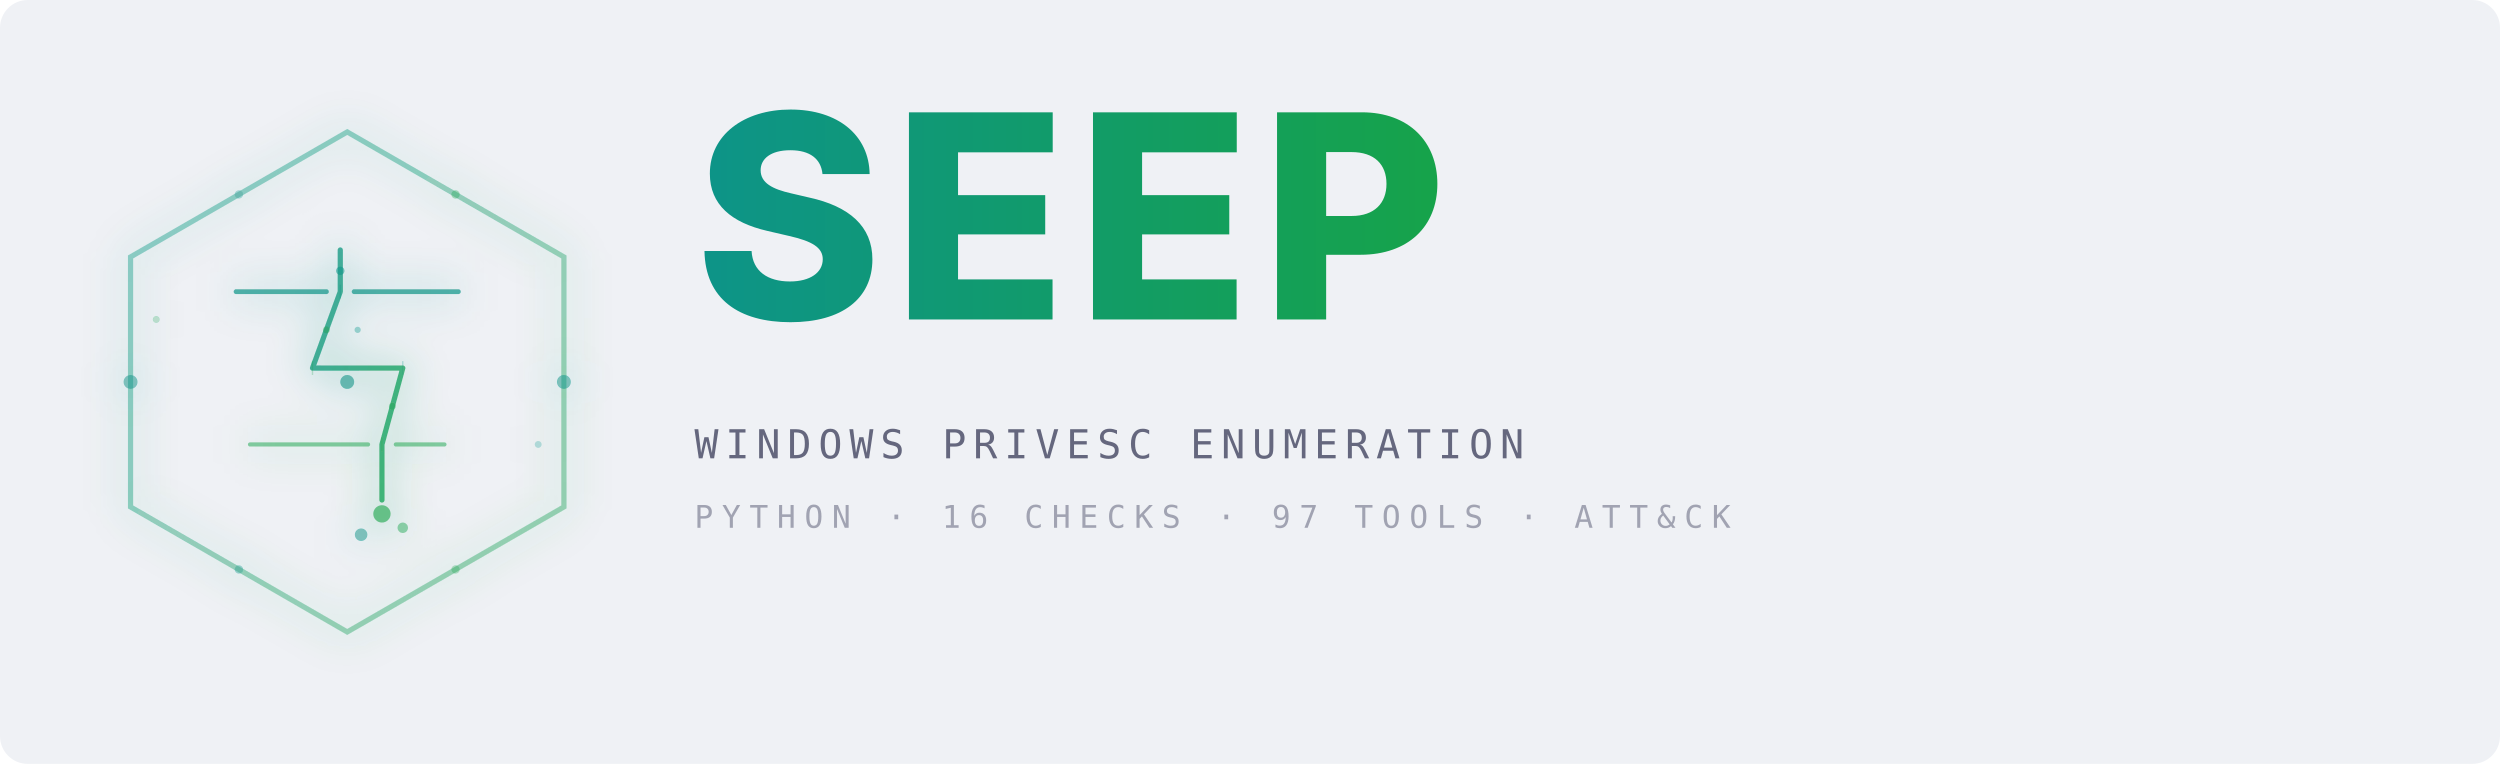
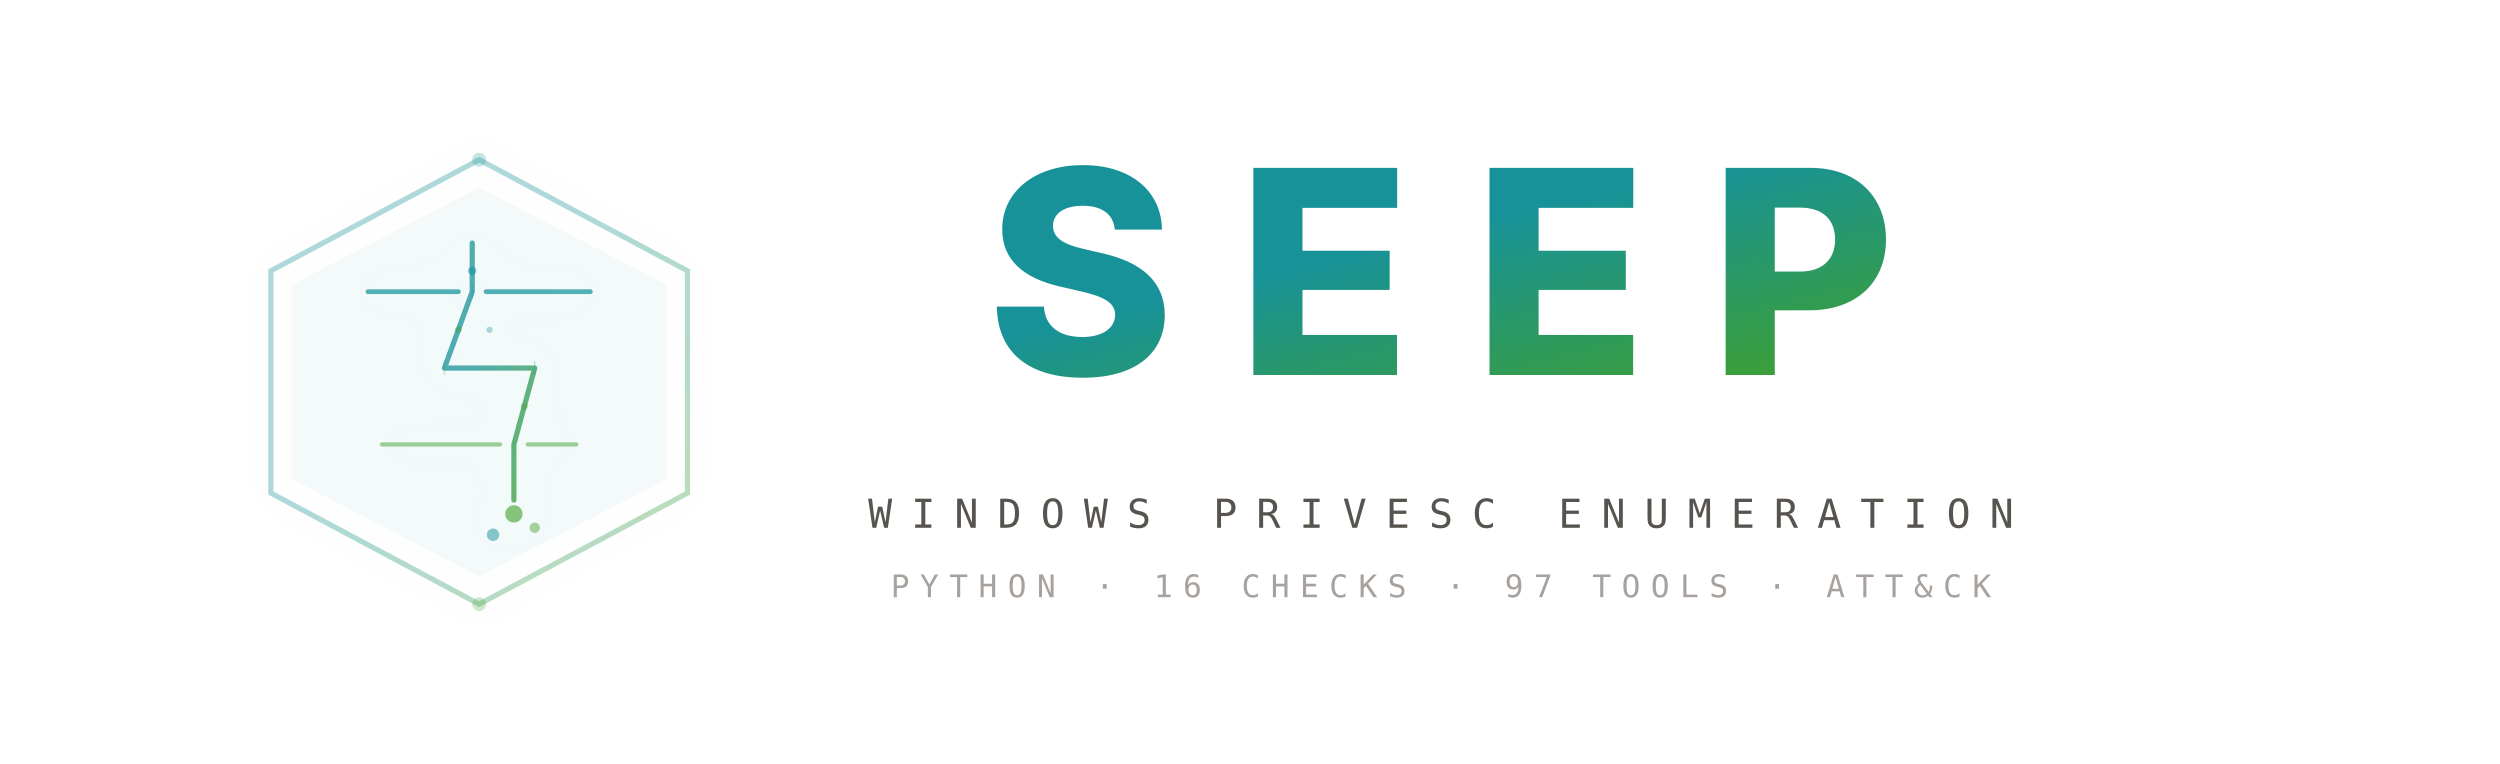
- <svg xmlns="http://www.w3.org/2000/svg" viewBox="0 0 720 220">
+ <svg xmlns="http://www.w3.org/2000/svg" viewBox="0 0 720 220" fill="none">
  <defs>
-     <linearGradient id="accentGrad" x1="0%" y1="0%" x2="100%" y2="100%">
-       <stop offset="0%" stop-color="#0d9488" />
-       <stop offset="100%" stop-color="#16a34a" />
+     <linearGradient id="g1" x1="0%" y1="0%" x2="100%" y2="100%">
+       <stop offset="0%" stop-color="#179299" />
+       <stop offset="40%" stop-color="#179299" />
+       <stop offset="100%" stop-color="#40a02b" />
    </linearGradient>
-     <linearGradient id="textGrad" x1="0%" y1="0%" x2="100%" y2="0%">
-       <stop offset="0%" stop-color="#0d9488" />
-       <stop offset="100%" stop-color="#16a34a" />
+     <linearGradient id="g2" x1="0%" y1="100%" x2="100%" y2="0%">
+       <stop offset="0%" stop-color="#40a02b" />
+       <stop offset="100%" stop-color="#179299" />
    </linearGradient>
-     <filter id="glow">
-       <feGaussianBlur stdDeviation="3" result="blur" />
-       <feComposite in="SourceGraphic" in2="blur" operator="over" />
-     </filter>
-     <filter id="softGlow">
-       <feGaussianBlur stdDeviation="6" result="blur" />
-       <feMerge>
-         <feMergeNode in="blur" />
-         <feMergeNode in="SourceGraphic" />
-       </feMerge>
+     <linearGradient id="g3" x1="0%" y1="0%" x2="0%" y2="100%">
+       <stop offset="0%" stop-color="#179299" />
+       <stop offset="50%" stop-color="#179299" />
+       <stop offset="100%" stop-color="#40a02b" />
+     </linearGradient>
+     <filter id="softglow" x="-30%" y="-30%" width="160%" height="160%">
+       <feGaussianBlur in="SourceAlpha" stdDeviation="6" result="blur" />
+       <feFlood flood-color="#179299" flood-opacity="0.1" result="color" />
+       <feComposite in="color" in2="blur" operator="in" result="shadow" />
+       <feComposite in="SourceGraphic" in2="shadow" operator="over" />
    </filter>
  </defs>
-   <rect width="720" height="220" fill="#eff1f5" rx="8" />
-   <g transform="translate(100, 110)" filter="url(#softGlow)">
-     <polygon points="0,-72 62.4,-36 62.4,36 0,72 -62.4,36 -62.4,-36" fill="none" stroke="url(#accentGrad)" stroke-width="1.5" opacity="0.4" />
-     <circle cx="0" cy="0" r="2" fill="#0d9488" opacity="0.6" />
-     <circle cx="-62.4" cy="0" r="2" fill="#0d9488" opacity="0.5" />
-     <circle cx="62.4" cy="0" r="2" fill="#0d9488" opacity="0.5" />
-     <circle cx="31.2" cy="-54" r="1.2" fill="#16a34a" opacity="0.35" />
-     <circle cx="-31.2" cy="-54" r="1.2" fill="#0d9488" opacity="0.3" />
-     <circle cx="31.2" cy="54" r="1.2" fill="#16a34a" opacity="0.3" />
-     <circle cx="-31.2" cy="54" r="1.2" fill="#0d9488" opacity="0.35" />
-     <circle cx="-55" cy="-18" r="1" fill="#16a34a" opacity="0.25" />
-     <circle cx="55" cy="18" r="1" fill="#0d9488" opacity="0.25" />
-     <line x1="-32" y1="-26" x2="-6" y2="-26" stroke="#0d9488" stroke-width="1.4" stroke-linecap="round" opacity="0.7" />
-     <line x1="2" y1="-26" x2="32" y2="-26" stroke="#0d9488" stroke-width="1.4" stroke-linecap="round" opacity="0.7" />
-     <line x1="-30" y1="-4" x2="-14" y2="-4" stroke="url(#accentGrad)" stroke-width="1.3" stroke-linecap="round" opacity="0.6" />
-     <line x1="-6" y1="-4" x2="12" y2="-4" stroke="url(#accentGrad)" stroke-width="1.3" stroke-linecap="round" opacity="0.6" />
-     <line x1="20" y1="-4" x2="30" y2="-4" stroke="url(#accentGrad)" stroke-width="1.3" stroke-linecap="round" opacity="0.6" />
-     <line x1="-28" y1="18" x2="6" y2="18" stroke="#16a34a" stroke-width="1.2" stroke-linecap="round" opacity="0.5" />
-     <line x1="14" y1="18" x2="28" y2="18" stroke="#16a34a" stroke-width="1.2" stroke-linecap="round" opacity="0.5" />
-     <path d="M -2,-38 L -2,-26 L -10,-4 L 16,-4 L 10,18 L 10,34" fill="none" stroke="url(#accentGrad)" stroke-width="1.5" stroke-linecap="round" stroke-linejoin="round" opacity="0.75" />
-     <circle cx="10" cy="38" r="2.5" fill="#16a34a" opacity="0.6" />
-     <circle cx="4" cy="44" r="1.8" fill="#0d9488" opacity="0.5" />
-     <circle cx="16" cy="42" r="1.5" fill="#16a34a" opacity="0.45" />
-     <circle cx="-2" cy="-32" r="1.2" fill="#0d9488" opacity="0.55" />
-     <circle cx="-6" cy="-15" r="1" fill="#16a34a" opacity="0.4" />
-     <circle cx="3" cy="-15" r="0.9" fill="#0d9488" opacity="0.35" />
-     <circle cx="13" cy="7" r="1" fill="#16a34a" opacity="0.4" />
-     <line x1="-2" y1="-28" x2="-2" y2="-24" stroke="#0d9488" stroke-width="0.4" opacity="0.3" />
-     <line x1="-10" y1="-6" x2="-10" y2="-2" stroke="#16a34a" stroke-width="0.4" opacity="0.25" />
-     <line x1="16" y1="-6" x2="16" y2="-2" stroke="#0d9488" stroke-width="0.4" opacity="0.25" />
-     <line x1="10" y1="16" x2="10" y2="20" stroke="#16a34a" stroke-width="0.4" opacity="0.25" />
+   <g transform="translate(58, 40)" filter="url(#softglow)">
+     <path d="M 80 6 L 140 38 L 140 102 L 80 134 L 20 102 L 20 38 Z" fill="none" stroke="url(#g1)" stroke-width="1.5" opacity="0.35" />
+     <path d="M 80 14 L 134 42 L 134 98 L 80 126 L 26 98 L 26 42 Z" fill="#179299" opacity="0.04" />
+     <line x1="48" y1="44" x2="74" y2="44" stroke="#179299" stroke-width="1.4" stroke-linecap="round" opacity="0.7" />
+     <line x1="82" y1="44" x2="112" y2="44" stroke="#179299" stroke-width="1.4" stroke-linecap="round" opacity="0.7" />
+     <line x1="50" y1="66" x2="66" y2="66" stroke="url(#g1)" stroke-width="1.3" stroke-linecap="round" opacity="0.6" />
+     <line x1="74" y1="66" x2="92" y2="66" stroke="url(#g1)" stroke-width="1.3" stroke-linecap="round" opacity="0.6" />
+     <line x1="100" y1="66" x2="110" y2="66" stroke="url(#g1)" stroke-width="1.3" stroke-linecap="round" opacity="0.6" />
+     <line x1="52" y1="88" x2="86" y2="88" stroke="#40a02b" stroke-width="1.2" stroke-linecap="round" opacity="0.5" />
+     <line x1="94" y1="88" x2="108" y2="88" stroke="#40a02b" stroke-width="1.2" stroke-linecap="round" opacity="0.5" />
+     <path d="M 78,30 L 78,44 L 70,66 L 96,66 L 90,88 L 90,104" fill="none" stroke="url(#g1)" stroke-width="1.5" stroke-linecap="round" stroke-linejoin="round" opacity="0.75" />
+     <circle cx="90" cy="108" r="2.5" fill="#40a02b" opacity="0.6" />
+     <circle cx="84" cy="114" r="1.8" fill="#179299" opacity="0.5" />
+     <circle cx="96" cy="112" r="1.5" fill="#40a02b" opacity="0.45" />
+     <circle cx="78" cy="38" r="1.2" fill="#179299" opacity="0.55" />
+     <circle cx="74" cy="55" r="1" fill="#40a02b" opacity="0.4" />
+     <circle cx="83" cy="55" r="0.9" fill="#179299" opacity="0.35" />
+     <circle cx="93" cy="77" r="1" fill="#40a02b" opacity="0.4" />
+     <line x1="78" y1="42" x2="78" y2="46" stroke="#179299" stroke-width="0.4" opacity="0.3" />
+     <line x1="70" y1="64" x2="70" y2="68" stroke="#40a02b" stroke-width="0.4" opacity="0.25" />
+     <line x1="96" y1="64" x2="96" y2="68" stroke="#179299" stroke-width="0.4" opacity="0.25" />
+     <line x1="90" y1="86" x2="90" y2="90" stroke="#40a02b" stroke-width="0.4" opacity="0.25" />
+     <circle cx="80" cy="6" r="2" fill="#179299" opacity="0.25" />
+     <circle cx="80" cy="134" r="2" fill="#40a02b" opacity="0.25" />
  </g>
-   <g transform="translate(200, 0)">
-     <text x="0" y="92" font-family="'Inter','Segoe UI','Helvetica Neue',Arial,sans-serif" font-size="82" font-weight="800" fill="url(#textGrad)" letter-spacing="3">SEEP</text>
-     <line x1="0" y1="108" x2="300" y2="108" stroke="url(#accentGrad)" stroke-width="0.8" opacity="0.4" />
-     <text x="0" y="132" font-family="'JetBrains Mono','Fira Code','Cascadia Code',monospace" font-size="11.5" fill="#4c4f69" letter-spacing="2" opacity="0.85">WINDOWS PRIVESC ENUMERATION</text>
-     <text x="0" y="152" font-family="'JetBrains Mono','Fira Code','Cascadia Code',monospace" font-size="9" fill="#6c6f85" letter-spacing="2.5" opacity="0.6">PYTHON · 16 CHECKS · 97 TOOLS · ATT&amp;CK</text>
-   </g>
+   <text x="415" y="108" font-family="'SF Pro Display', 'Inter', 'Segoe UI', 'Helvetica Neue', Arial, sans-serif" font-size="82" font-weight="800" letter-spacing="18" fill="url(#g1)" text-anchor="middle">SEEP</text>
+   <line x1="280" y1="128" x2="550" y2="128" stroke="url(#g1)" stroke-width="0.8" opacity="0.2" />
+   <text x="415" y="152" font-family="'SF Mono', 'JetBrains Mono', 'Fira Code', 'Cascadia Code', monospace" font-size="11.5" font-weight="400" letter-spacing="5.5" fill="#57534e" text-anchor="middle">WINDOWS PRIVESC ENUMERATION</text>
+   <text x="415" y="172" font-family="'SF Mono', 'JetBrains Mono', 'Fira Code', monospace" font-size="9" font-weight="400" letter-spacing="3" fill="#a8a29e" text-anchor="middle">PYTHON  ·  16 CHECKS  ·  97 TOOLS  ·  ATT&amp;CK</text>
</svg>
